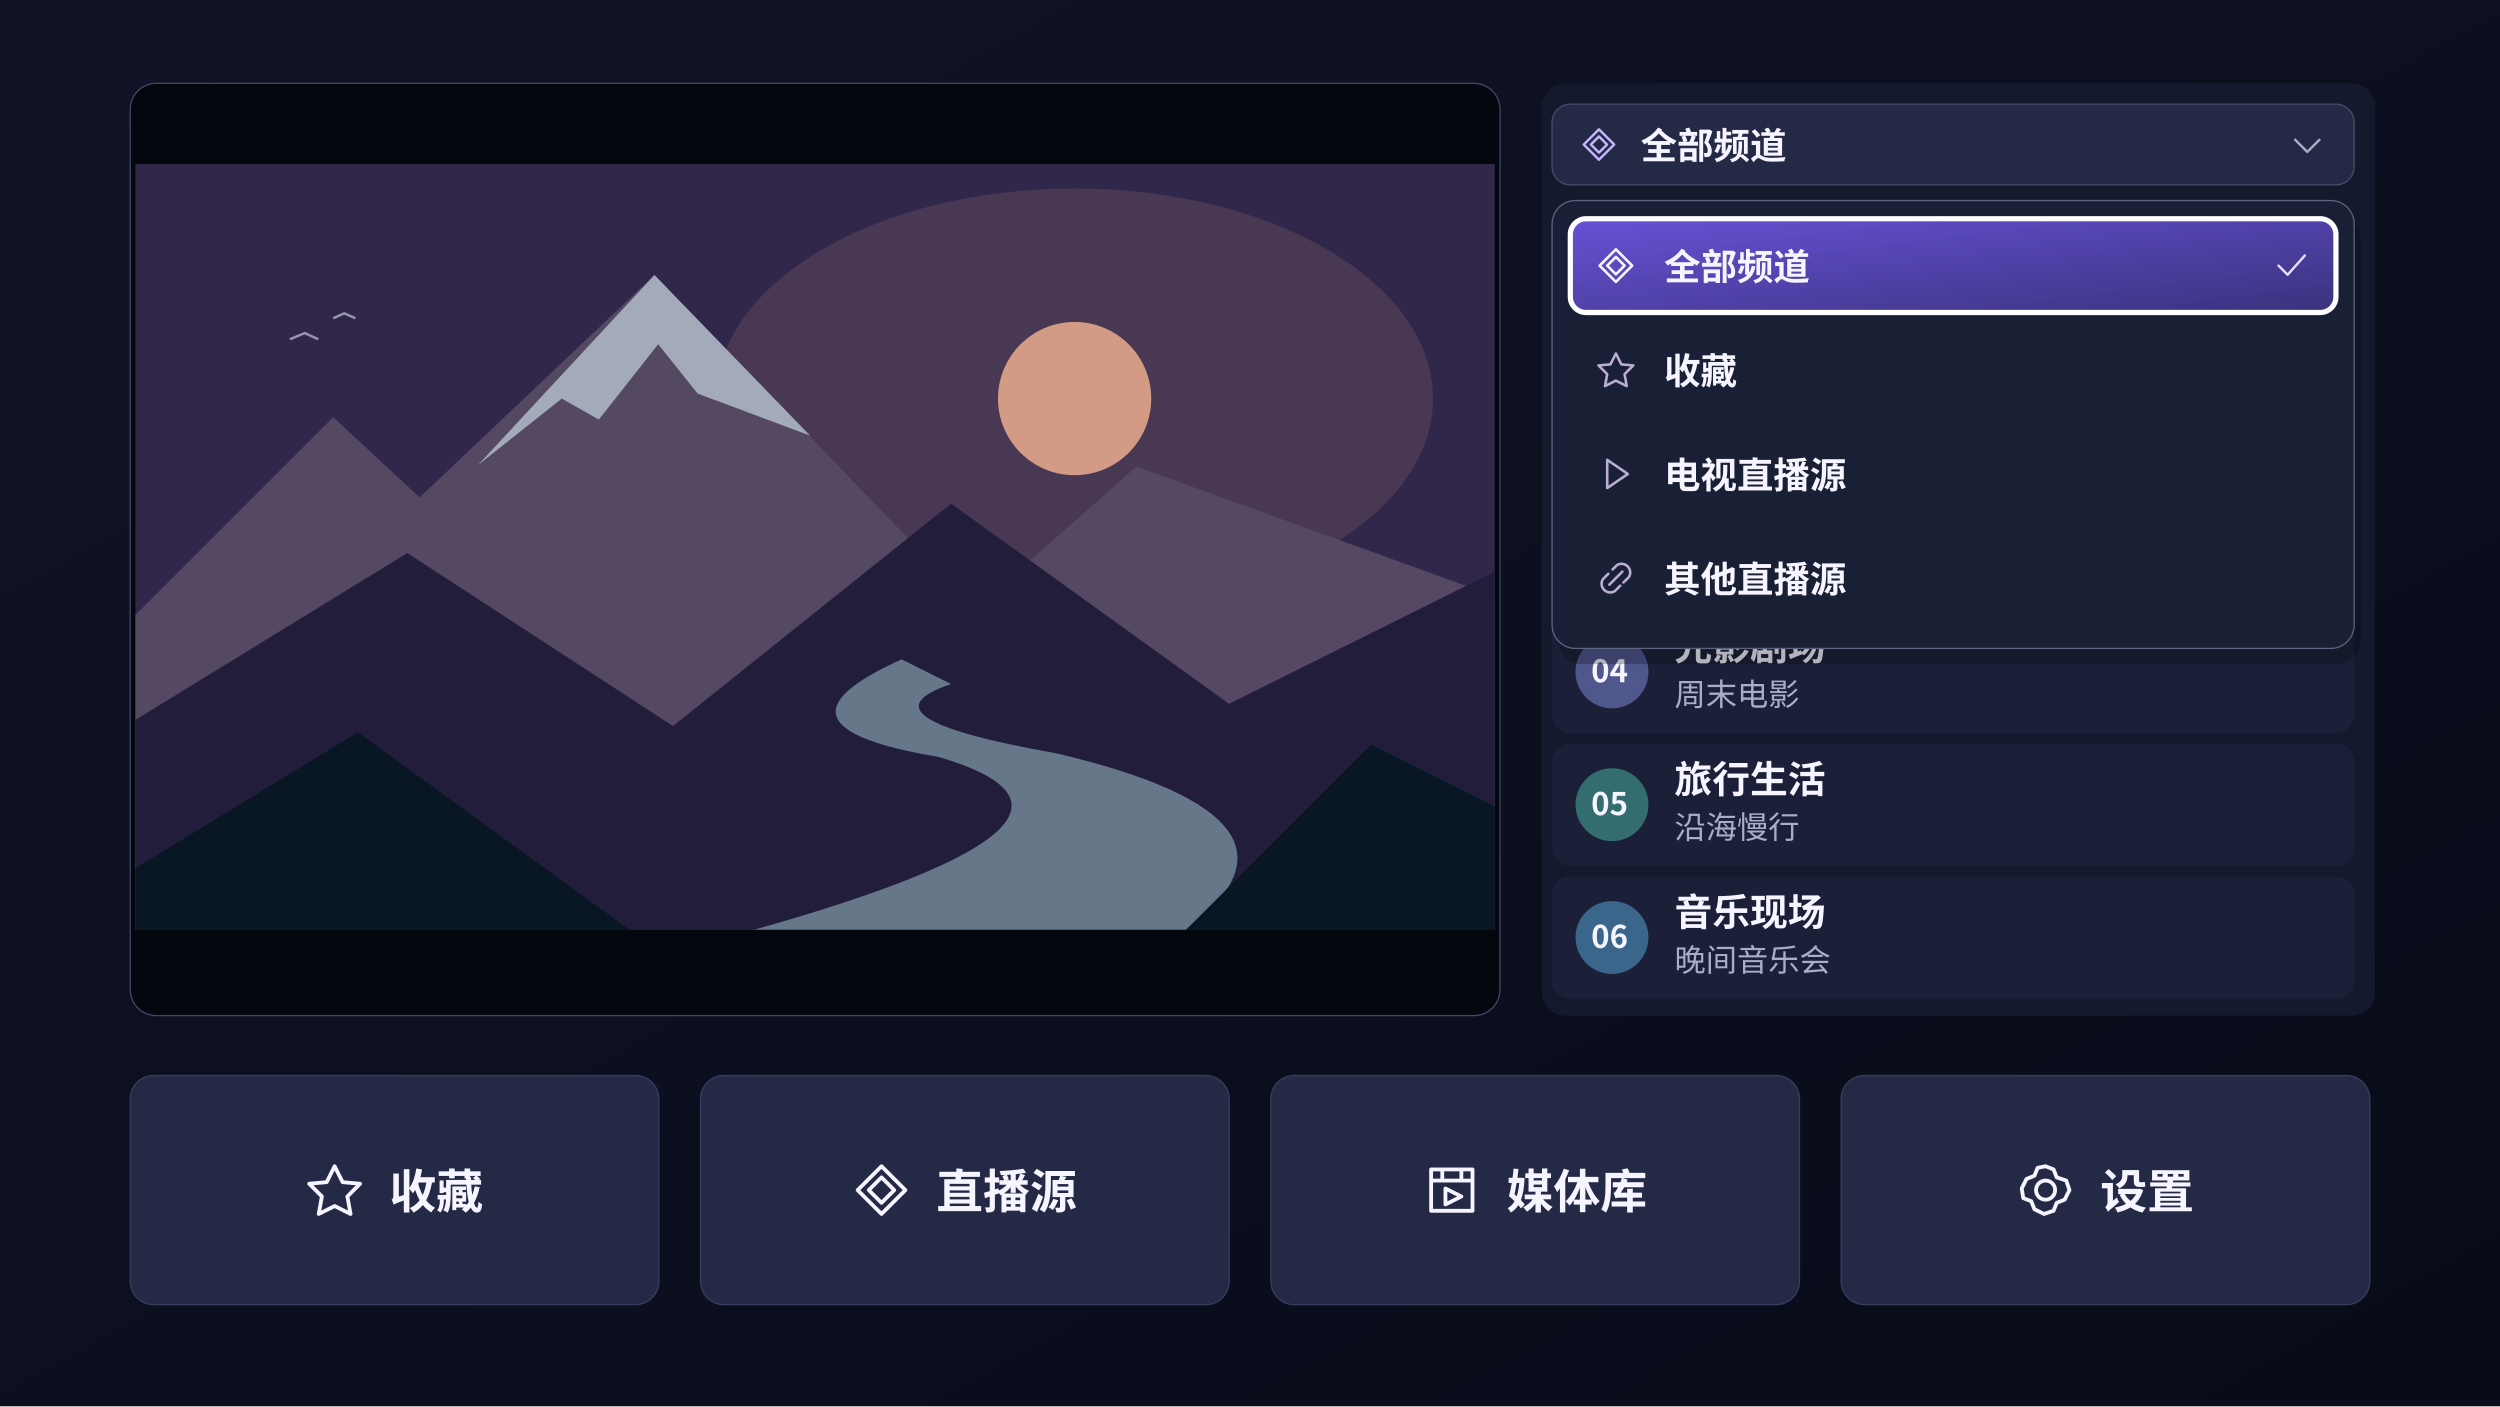
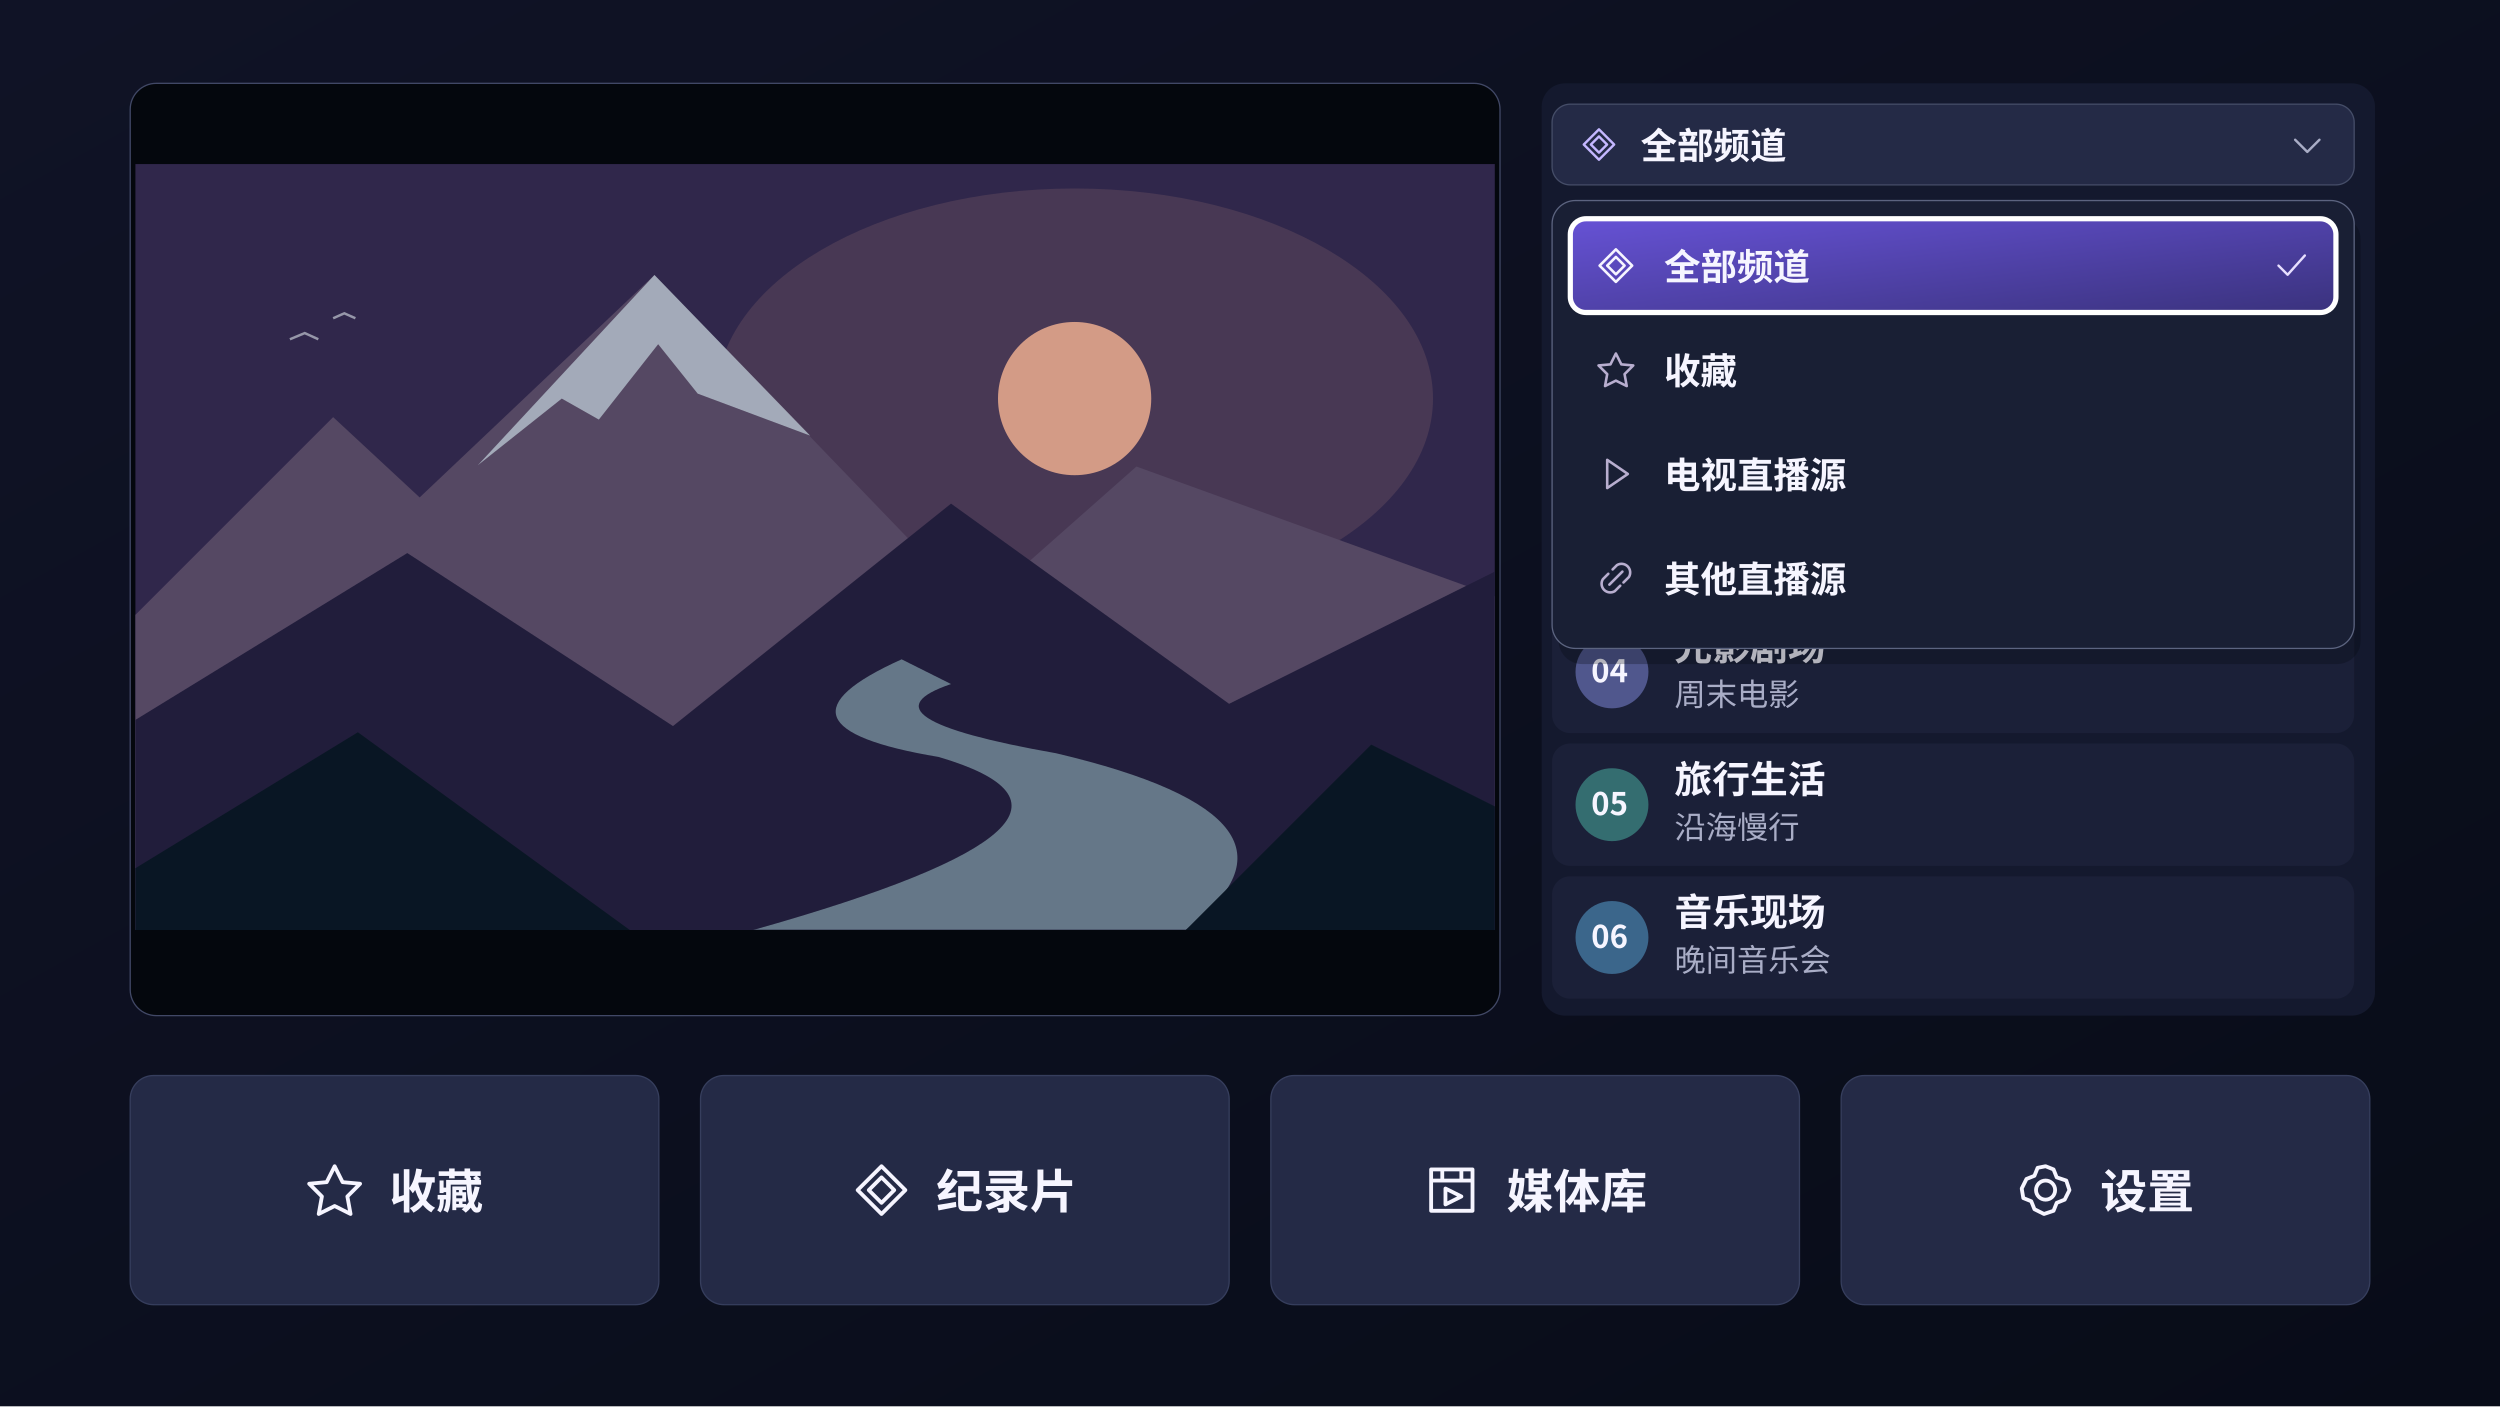
<svg xmlns="http://www.w3.org/2000/svg" width="1920" height="1080" viewBox="0 0 1920 1080" role="img" aria-labelledby="title desc">
  <defs>
    <linearGradient id="bg" x2="1" y2="1">
      <stop stop-color="#101326" />
      <stop offset="1" stop-color="#080c18" />
    </linearGradient>
    <linearGradient id="purple" x2="1" y2="1">
      <stop stop-color="#6652d5" />
      <stop offset="1" stop-color="#3a327d" />
    </linearGradient>
  </defs>
  <g font-family="Noto Sans CJK SC, Microsoft YaHei, sans-serif">
    <rect width="1920" height="1080" fill="url(#bg)" />
    <rect x="100" y="64" width="1052" height="716" rx="20" fill="#04070d" stroke="#414866" stroke-width="1" />
    <svg x="104" y="126" width="1044" height="588" viewBox="0 0 1100 620" preserveAspectRatio="xMidYMid slice">
      <rect width="1100" height="620" fill="#30274b" />
      <ellipse cx="760" cy="190" rx="290" ry="170" fill="#d39b86" opacity=".15" />
      <circle cx="760" cy="190" r="62" fill="#d39b86" />
      <path d="M0 365 L160 205 L230 270 L420 90 L680 360 L810 245 L1100 350 V620 H0Z" fill="#554863" />
      <path d="M277 244 L420 90 L546 220 L455 186 L423 146 L375 207 L345 190Z" fill="#c4d4dd" opacity=".7" />
      <path d="M0 450 L220 315 L435 455 L660 275 L885 437 L1100 330 V620 H0Z" fill="#211d3b" />
      <path d="M620 401 Q500 455 650 480 Q820 530 500 620 H850 Q970 530 745 477 Q580 448 660 421Z" fill="#93b3bb" opacity=".6" />
      <path d="M0 570 L180 460 L400 620 H0Z M850 620 L1000 470 L1100 520 V620Z" fill="#091624" />
      <path d="M125 142 l12 -5 l11 5 M160 125 l9 -4 l9 4" fill="none" stroke="#dae1e7" stroke-width="2" opacity=".6" />
    </svg>
    <rect x="1184" y="64" width="640" height="716" rx="18" fill="#14192e" stroke="none" stroke-width="1" />
    <rect x="1192" y="80" width="616" height="62" rx="14" fill="#242a46" stroke="#454d68" stroke-width="1" />
    <g transform="translate(1214 97) scale(0.7777778)">
      <path d="M18 3 L33 18 L18 33 L3 18 Z M18 10 L26 18 L18 26 L10 18 Z" fill="none" stroke="#c4b7ff" stroke-width="2.4" stroke-linecap="round" stroke-linejoin="round" />
    </g>
    <text x="1260" y="122" fill="#f6f5ff" font-size="28" font-weight="600">全部频道</text>
    <g transform="translate(1758 98) scale(0.7777778)">
      <path d="M6 12 L18 24 L30 12" fill="none" stroke="#a9adc6" stroke-width="2.4" stroke-linecap="round" stroke-linejoin="round" />
    </g>
    <rect x="1192" y="163" width="616" height="94" rx="14" fill="#1b2038" stroke="none" stroke-width="4" />
    <rect x="1210" y="182" width="56" height="56" rx="28" fill="#50578d" stroke="none" stroke-width="1" />
    <text x="1222" y="218" fill="#f6f5ff" font-size="24" font-weight="650">01</text>
    <text x="1286" y="201" fill="#f6f5ff" font-size="29" font-weight="600">山野纪实</text>
    <text x="1286" y="236" fill="#a9adc6" font-size="24" font-weight="400">行走山河 · 高原之境</text>
    <rect x="1192" y="265" width="616" height="94" rx="14" fill="#1b2038" stroke="none" stroke-width="4" />
    <rect x="1210" y="284" width="56" height="56" rx="28" fill="#346d70" stroke="none" stroke-width="1" />
    <text x="1222" y="320" fill="#f6f5ff" font-size="24" font-weight="650">02</text>
    <text x="1286" y="303" fill="#f6f5ff" font-size="29" font-weight="600">城市新闻</text>
    <text x="1286" y="338" fill="#a9adc6" font-size="24" font-weight="400">今日视点</text>
    <rect x="1192" y="367" width="616" height="94" rx="14" fill="#1b2038" stroke="none" stroke-width="4" />
    <rect x="1210" y="386" width="56" height="56" rx="28" fill="#3b668b" stroke="none" stroke-width="1" />
    <text x="1222" y="422" fill="#f6f5ff" font-size="24" font-weight="650">03</text>
    <text x="1286" y="405" fill="#f6f5ff" font-size="29" font-weight="600">体育现场</text>
    <text x="1286" y="440" fill="#a9adc6" font-size="24" font-weight="400">巅峰对决</text>
    <g transform="translate(1759 397) scale(0.7777778)">
      <path d="M10 5 L29 18 L10 31 Z" fill="none" stroke="#b5a6ff" stroke-width="2.4" stroke-linecap="round" stroke-linejoin="round" />
    </g>
    <rect x="1192" y="469" width="616" height="94" rx="14" fill="#1b2038" stroke="none" stroke-width="4" />
    <rect x="1210" y="488" width="56" height="56" rx="28" fill="#50578d" stroke="none" stroke-width="1" />
    <text x="1222" y="524" fill="#f6f5ff" font-size="24" font-weight="650">04</text>
    <text x="1286" y="507" fill="#f6f5ff" font-size="29" font-weight="600">光影剧场</text>
    <text x="1286" y="542" fill="#a9adc6" font-size="24" font-weight="400">周末电影</text>
    <rect x="1192" y="571" width="616" height="94" rx="14" fill="#1b2038" stroke="none" stroke-width="4" />
    <rect x="1210" y="590" width="56" height="56" rx="28" fill="#346d70" stroke="none" stroke-width="1" />
    <text x="1222" y="626" fill="#f6f5ff" font-size="24" font-weight="650">05</text>
    <text x="1286" y="609" fill="#f6f5ff" font-size="29" font-weight="600">旅行生活</text>
    <text x="1286" y="644" fill="#a9adc6" font-size="24" font-weight="400">沿海慢行</text>
    <rect x="1192" y="673" width="616" height="94" rx="14" fill="#1b2038" stroke="none" stroke-width="4" />
    <rect x="1210" y="692" width="56" height="56" rx="28" fill="#3b668b" stroke="none" stroke-width="1" />
    <text x="1222" y="728" fill="#f6f5ff" font-size="24" font-weight="650">06</text>
    <text x="1286" y="711" fill="#f6f5ff" font-size="29" font-weight="600">音乐现场</text>
    <text x="1286" y="746" fill="#a9adc6" font-size="24" font-weight="400">晚间音乐会</text>
    <rect x="100" y="826" width="406" height="176" rx="18" fill="#242a46" stroke="#363e5d" stroke-width="1" />
    <g transform="translate(235.0 892) scale(1.222222)">
      <path d="M18 3 L23 13 L34 14 L26 22 L28 33 L18 28 L8 33 L10 22 L2 14 L13 13 Z" fill="none" stroke="#f6f5ff" stroke-width="2.4" stroke-linecap="round" stroke-linejoin="round" />
    </g>
    <text x="299.0" y="928" fill="#f6f5ff" font-size="36" font-weight="600">收藏</text>
    <rect x="538" y="826" width="406" height="176" rx="18" fill="#242a46" stroke="#363e5d" stroke-width="1" />
    <g transform="translate(655.0 892) scale(1.222222)">
      <path d="M18 3 L33 18 L18 33 L3 18 Z M18 10 L26 18 L18 26 L10 18 Z" fill="none" stroke="#f6f5ff" stroke-width="2.4" stroke-linecap="round" stroke-linejoin="round" />
    </g>
-     <text x="719.0" y="928" fill="#f6f5ff" font-size="36" font-weight="600">直播源</text>
+     <text x="719.0" y="928" fill="#f6f5ff" font-size="36" font-weight="600">纪录片</text>
    <rect x="976" y="826" width="406" height="176" rx="18" fill="#242a46" stroke="#363e5d" stroke-width="1" />
    <g transform="translate(1093.0 892) scale(1.222222)">
      <path d="M5 5 H31 V31 H5 Z M5 12 H31 M12 5 V12 M24 5 V12 M14 17 L24 22 L14 27 Z" fill="none" stroke="#f6f5ff" stroke-width="2.4" stroke-linecap="round" stroke-linejoin="round" />
    </g>
    <text x="1157.0" y="928" fill="#f6f5ff" font-size="36" font-weight="600">媒体库</text>
    <rect x="1414" y="826" width="406" height="176" rx="18" fill="#242a46" stroke="#363e5d" stroke-width="1" />
    <g transform="translate(1549.0 892) scale(1.222222)">
      <path d="M18 3 L23 5 L25 10 L31 12 L33 18 L30 24 L25 26 L23 31 L17 33 L11 30 L9 25 L4 23 L3 17 L6 11 L11 9 L13 4 Z M24 18 A6 6 0 1 1 12 18 A6 6 0 1 1 24 18" fill="none" stroke="#f6f5ff" stroke-width="2.4" stroke-linecap="round" stroke-linejoin="round" />
    </g>
    <text x="1613.0" y="928" fill="#f6f5ff" font-size="36" font-weight="600">设置</text>
    <g opacity=".28">
      <rect x="1197" y="166" width="616" height="344" rx="18" fill="#030610" stroke="none" stroke-width="1" />
    </g>
    <rect x="1192" y="154" width="616" height="344" rx="18" fill="#191f34" stroke="#5c6480" stroke-width="1" />
    <rect x="1206" y="168" width="588" height="72" rx="12" fill="url(#purple)" stroke="#fff" stroke-width="4" />
    <g transform="translate(1226 189) scale(0.8333333)">
      <path d="M18 3 L33 18 L18 33 L3 18 Z M18 10 L26 18 L18 26 L10 18 Z" fill="none" stroke="#f6f5ff" stroke-width="2.4" stroke-linecap="round" stroke-linejoin="round" />
    </g>
    <text x="1278" y="215" fill="#f6f5ff" font-size="28" font-weight="600">全部频道</text>
    <g transform="translate(1746 190) scale(0.7777778)">
      <path d="M5 18 L14 27 L31 8" fill="none" stroke="#e7dfff" stroke-width="2.4" stroke-linecap="round" stroke-linejoin="round" />
    </g>
    <rect x="1206" y="248" width="588" height="72" rx="12" fill="none" stroke="none" stroke-width="1" />
    <g transform="translate(1226 269) scale(0.8333333)">
      <path d="M18 3 L23 13 L34 14 L26 22 L28 33 L18 28 L8 33 L10 22 L2 14 L13 13 Z" fill="none" stroke="#b8aecf" stroke-width="2.4" stroke-linecap="round" stroke-linejoin="round" />
    </g>
    <text x="1278" y="295" fill="#f6f5ff" font-size="28" font-weight="600">收藏</text>
    <rect x="1206" y="328" width="588" height="72" rx="12" fill="none" stroke="none" stroke-width="1" />
    <g transform="translate(1226 349) scale(0.8333333)">
      <path d="M10 5 L29 18 L10 31 Z" fill="none" stroke="#b8aecf" stroke-width="2.4" stroke-linecap="round" stroke-linejoin="round" />
    </g>
    <text x="1278" y="375" fill="#f6f5ff" font-size="28" font-weight="600">电视直播源</text>
    <rect x="1206" y="408" width="588" height="72" rx="12" fill="none" stroke="none" stroke-width="1" />
    <g transform="translate(1226 429) scale(0.8333333)">
      <path d="M15 10 L19 6 A8 8 0 0 1 30 17 L25 22 M11 14 L6 19 A8 8 0 0 0 17 30 L22 25 M12 24 L24 12" fill="none" stroke="#b8aecf" stroke-width="2.4" stroke-linecap="round" stroke-linejoin="round" />
    </g>
    <text x="1278" y="455" fill="#f6f5ff" font-size="28" font-weight="600">其他直播源</text>
  </g>
</svg>
